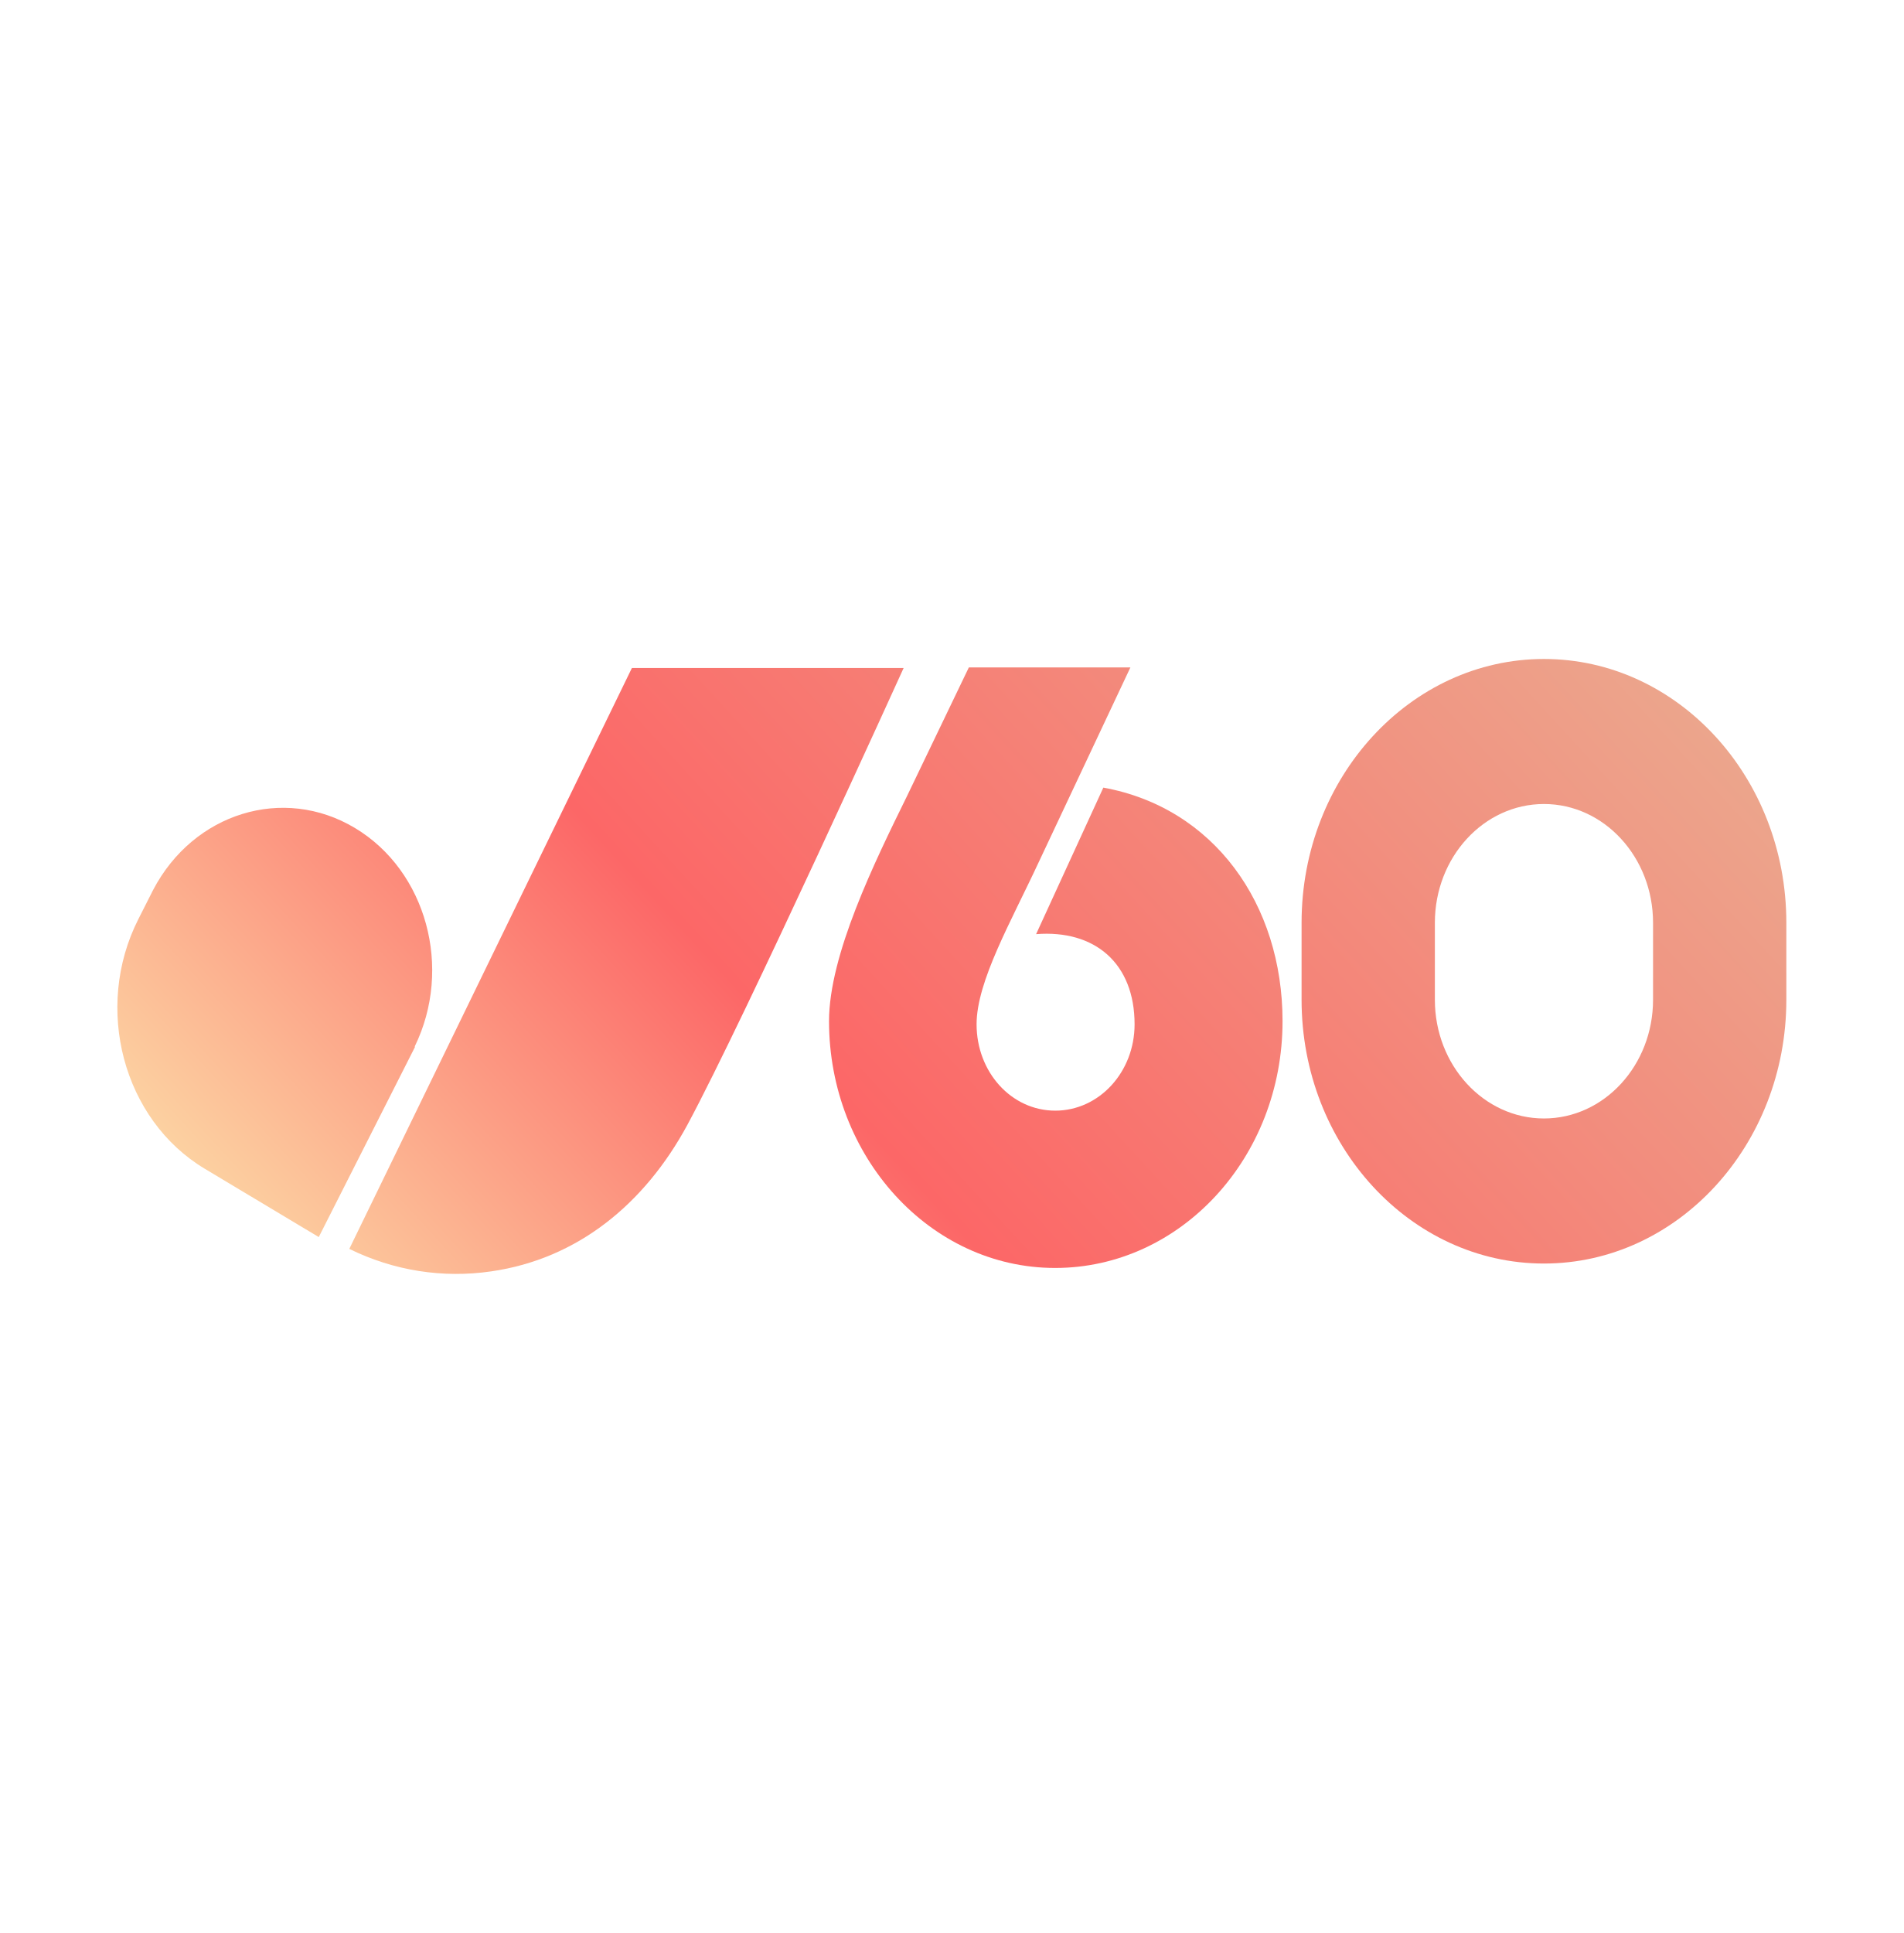
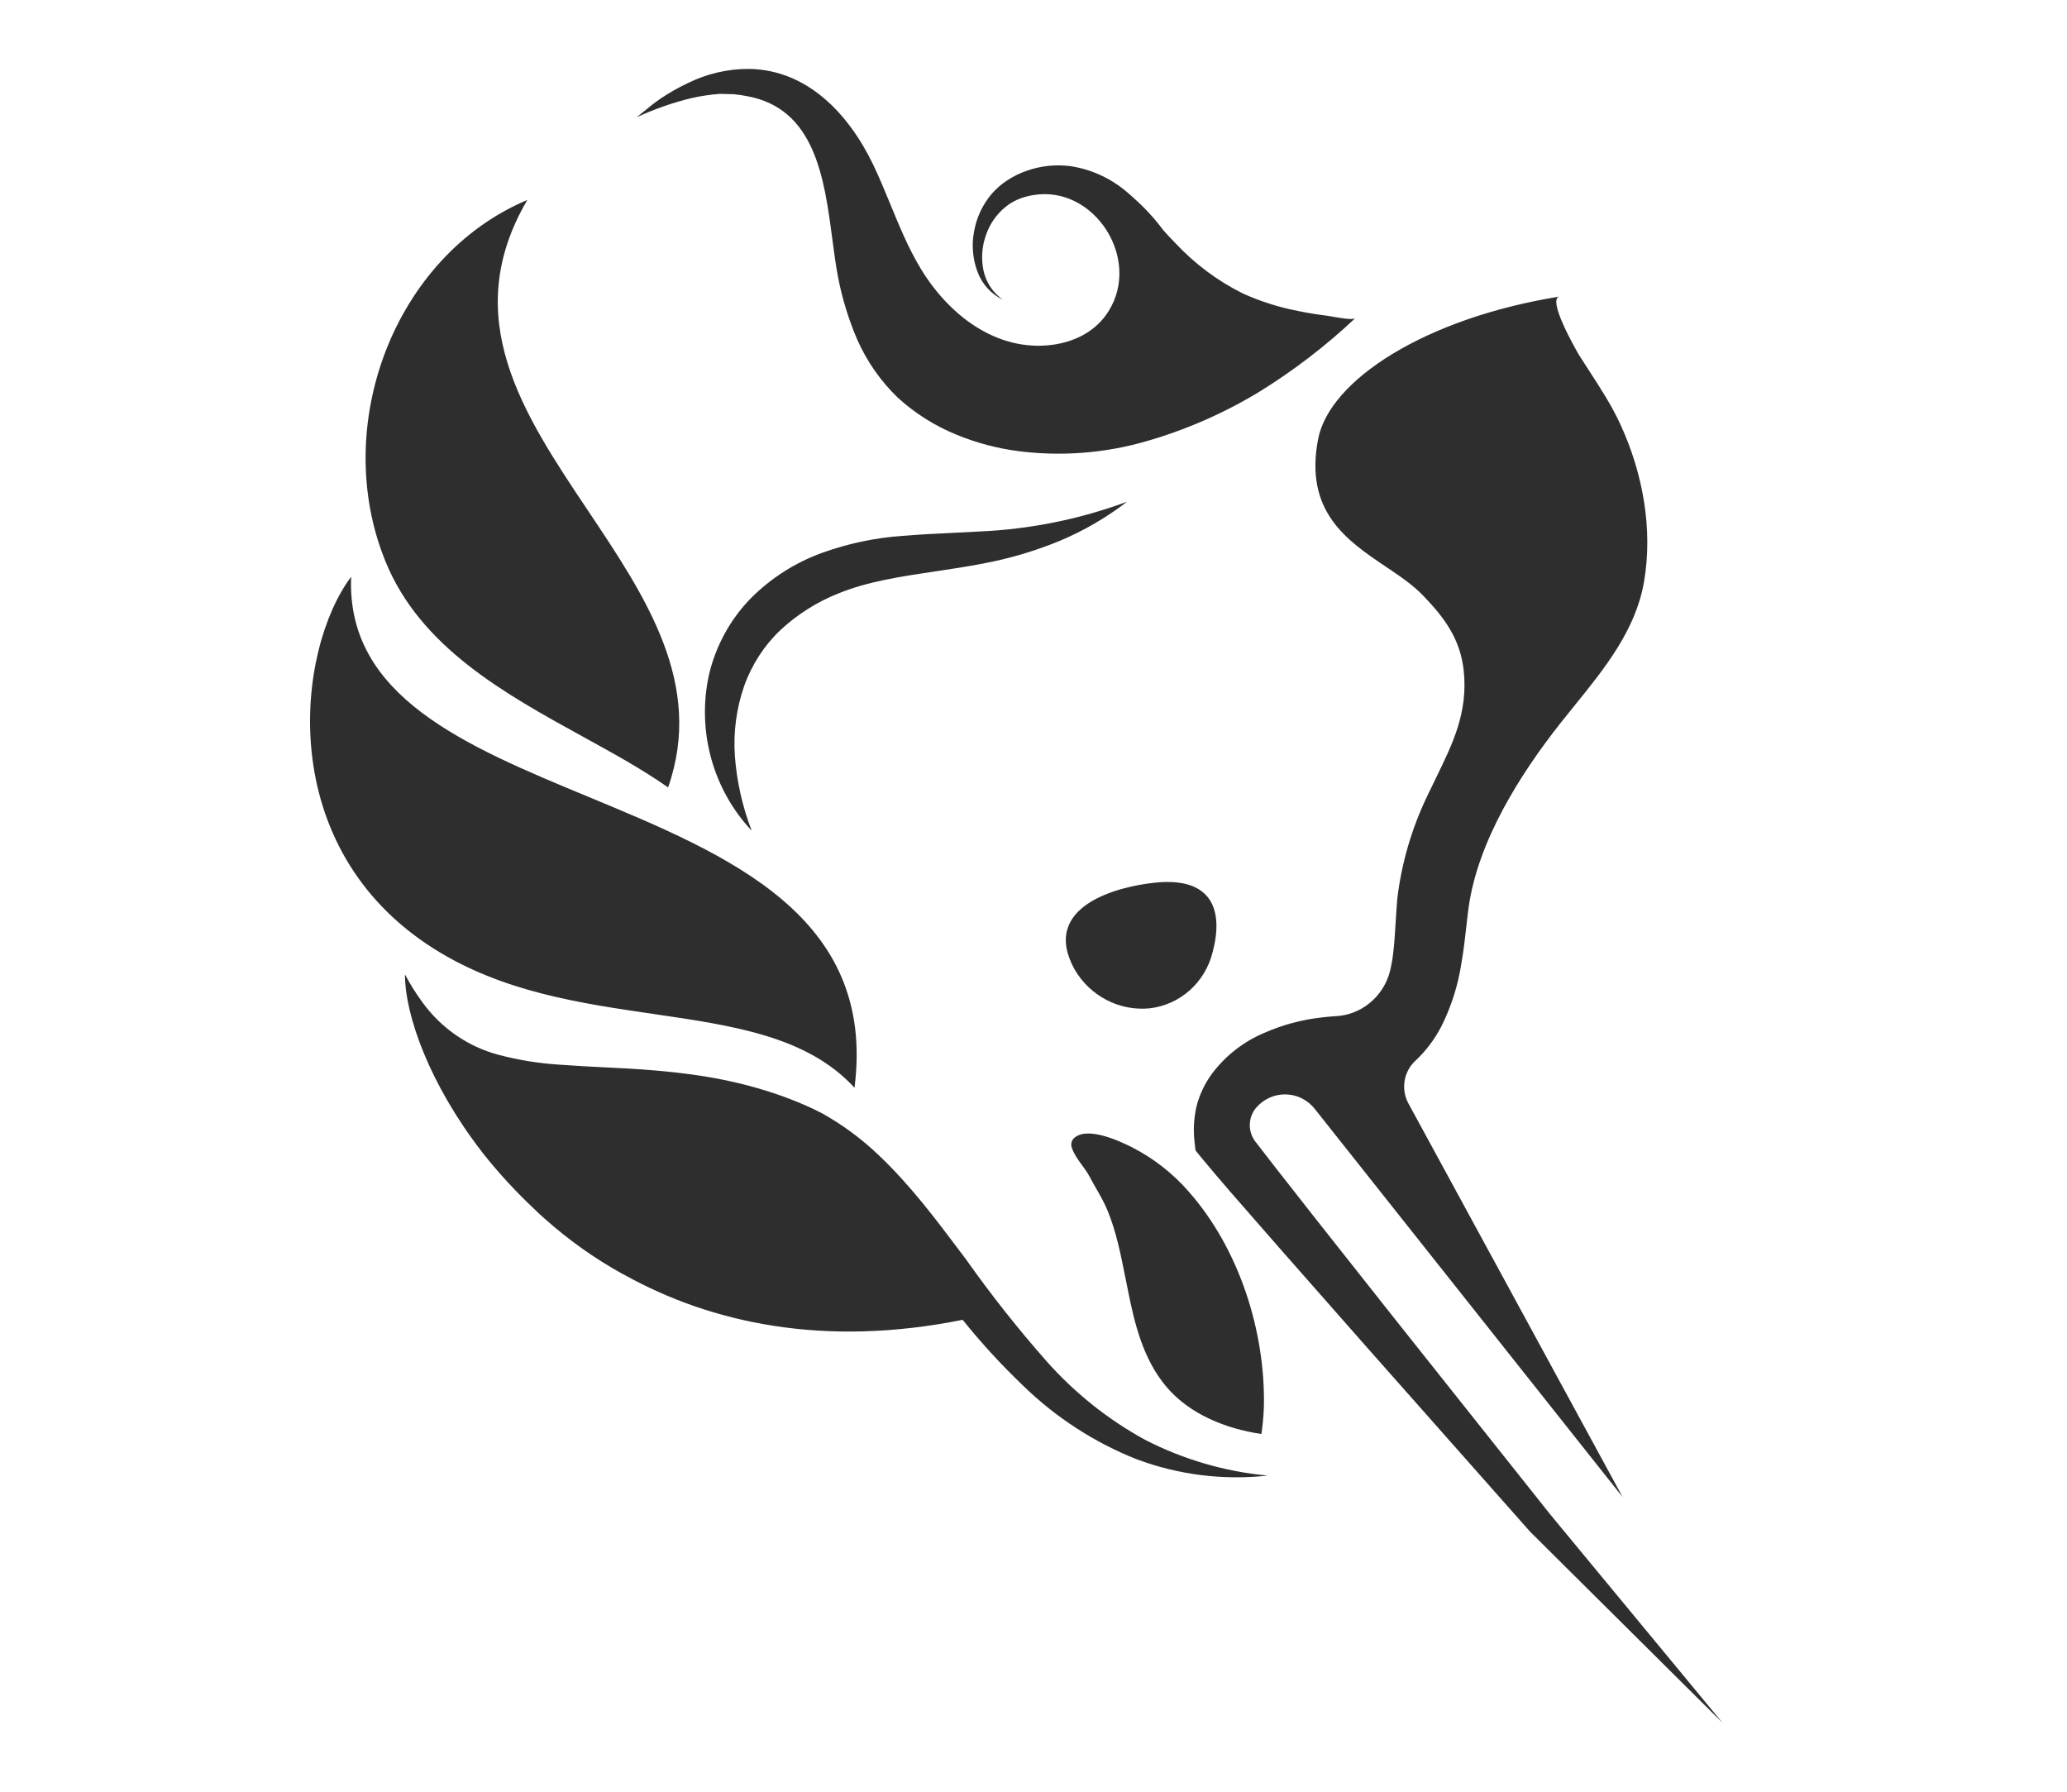
- <svg xmlns="http://www.w3.org/2000/svg" width="65" height="66" viewBox="0 0 65 66" fill="none">
-   <path d="M23.478 38.401C25.445 34.746 30.86 22.808 30.86 22.808H21.58L11.929 42.642C13.446 43.389 15.126 43.651 16.778 43.409C19.715 42.985 22.007 41.122 23.478 38.401Z" fill="url(#paint0_linear_8711_1222)" />
-   <path d="M38.604 22.788L35.481 29.421C34.539 31.451 33.351 33.5 33.351 34.974C33.351 36.605 34.539 37.922 36.038 37.922C37.536 37.922 38.747 36.605 38.747 34.974C38.747 32.894 37.393 31.738 35.384 31.895L37.68 26.892C41.457 27.579 43.8 30.87 43.8 34.868C43.8 39.528 40.316 43.293 36.033 43.293C31.751 43.293 28.312 39.477 28.312 34.868C28.312 32.602 29.862 29.447 30.976 27.18L33.087 22.788H38.604Z" fill="url(#paint1_linear_8711_1222)" />
-   <path d="M52.727 43.142C48.162 43.142 44.45 39.103 44.45 34.136V31.506C44.45 26.544 48.162 22.5 52.727 22.5C57.293 22.5 61.005 26.538 61.005 31.506V34.136C61.005 39.098 57.293 43.142 52.727 43.142ZM52.727 27.452C50.672 27.452 49.002 29.27 49.002 31.506V34.136C49.002 36.372 50.672 38.189 52.727 38.189C54.783 38.189 56.453 36.372 56.453 34.136V31.506C56.453 29.27 54.783 27.452 52.727 27.452Z" fill="url(#paint2_linear_8711_1222)" />
-   <path d="M14.161 35.736C15.47 33.06 14.565 29.734 12.12 28.27C9.675 26.806 6.608 27.755 5.23 30.385L4.724 31.385C3.188 34.419 4.204 38.235 6.993 39.906L10.886 42.238L14.175 35.741L14.161 35.736Z" fill="url(#paint3_linear_8711_1222)" />
-   <defs>
-     <linearGradient id="paint0_linear_8711_1222" x1="17.163" y1="51.334" x2="52.661" y2="18.707" gradientUnits="userSpaceOnUse">
-       <stop stop-color="#FCD1A1" />
-       <stop offset="0.37" stop-color="#FC6767" />
-       <stop offset="1" stop-color="#ECA58C" />
-     </linearGradient>
-     <linearGradient id="paint1_linear_8711_1222" x1="17.163" y1="51.335" x2="52.661" y2="18.708" gradientUnits="userSpaceOnUse">
-       <stop stop-color="#FCD1A1" />
-       <stop offset="0.37" stop-color="#FC6767" />
-       <stop offset="1" stop-color="#ECA58C" />
-     </linearGradient>
-     <linearGradient id="paint2_linear_8711_1222" x1="17.163" y1="51.335" x2="52.661" y2="18.708" gradientUnits="userSpaceOnUse">
-       <stop stop-color="#FCD1A1" />
-       <stop offset="0.37" stop-color="#FC6767" />
-       <stop offset="1" stop-color="#ECA58C" />
-     </linearGradient>
-     <linearGradient id="paint3_linear_8711_1222" x1="17.163" y1="51.335" x2="52.661" y2="18.708" gradientUnits="userSpaceOnUse">
-       <stop stop-color="#FCD1A1" />
-       <stop offset="0.37" stop-color="#FC6767" />
-       <stop offset="1" stop-color="#ECA58C" />
-     </linearGradient>
-   </defs>
+ <svg xmlns="http://www.w3.org/2000/svg" width="60" height="52" viewBox="0 0 60 52" fill="none">
+   <path fill-rule="evenodd" clip-rule="evenodd" d="M34.731 32.113C34.819 31.767 34.973 31.442 35.184 31.157C35.577 30.637 36.096 30.231 36.691 29.98C37.225 29.744 37.792 29.592 38.371 29.528C38.49 29.513 38.613 29.503 38.733 29.494L38.752 29.493C39.119 29.479 39.471 29.345 39.758 29.111C40.045 28.877 40.251 28.556 40.346 28.194C40.39 28.014 40.422 27.831 40.443 27.646C40.476 27.369 40.493 27.084 40.512 26.776C40.525 26.555 40.539 26.322 40.561 26.072C40.685 25.049 40.975 24.055 41.417 23.129C41.508 22.935 41.6 22.746 41.691 22.561C42.176 21.568 42.614 20.671 42.489 19.469C42.39 18.544 41.926 17.923 41.309 17.284C41.016 16.978 40.628 16.716 40.225 16.445C39.097 15.685 37.853 14.847 38.263 12.737C38.598 11.027 41.373 9.233 45.273 8.606C44.895 8.665 45.728 10.117 45.821 10.279L45.826 10.289C45.934 10.461 46.044 10.63 46.154 10.799C46.471 11.288 46.787 11.774 47.034 12.313C47.685 13.721 47.987 15.35 47.721 16.892C47.479 18.288 46.575 19.404 45.705 20.478C45.564 20.653 45.423 20.826 45.286 21C44.122 22.476 42.902 24.41 42.632 26.326C42.609 26.493 42.588 26.674 42.567 26.865C42.529 27.207 42.487 27.579 42.422 27.95C42.325 28.59 42.128 29.211 41.84 29.788C41.643 30.167 41.384 30.508 41.074 30.797C40.912 30.95 40.806 31.154 40.771 31.377C40.737 31.599 40.776 31.827 40.883 32.024L47.101 43.449L38.17 32.19C38.069 32.059 37.94 31.953 37.794 31.879C37.648 31.805 37.487 31.765 37.324 31.762C37.161 31.758 36.999 31.791 36.849 31.859C36.7 31.926 36.567 32.027 36.46 32.152C36.347 32.287 36.283 32.458 36.279 32.635C36.274 32.813 36.33 32.986 36.437 33.127C36.852 33.669 37.284 34.218 37.714 34.765C37.888 34.987 38.062 35.208 38.234 35.428L40.481 38.269L44.992 43.943L50 50L44.413 44.451L39.612 39.028L37.217 36.309C36.997 36.056 36.777 35.805 36.557 35.554C35.982 34.899 35.407 34.244 34.833 33.549L34.703 33.386L34.674 33.135C34.635 32.794 34.655 32.448 34.731 32.113ZM11.764 28.295L11.755 28.28C11.756 29.492 12.491 31.491 13.976 33.413L14.011 33.46C14.469 34.038 14.968 34.581 15.504 35.084C15.604 35.183 15.712 35.281 15.822 35.378C16.508 35.99 17.259 36.522 18.059 36.966L18.117 36.995C20.633 38.395 23.906 39.116 27.943 38.304C28.485 38.977 29.069 39.613 29.692 40.209C30.644 41.136 31.766 41.864 32.992 42.35C34.208 42.805 35.51 42.967 36.797 42.825C35.557 42.71 34.348 42.358 33.236 41.785C32.161 41.197 31.194 40.425 30.375 39.502C29.545 38.56 28.765 37.574 28.039 36.547L27.856 36.304C27.145 35.358 26.421 34.395 25.52 33.538C25.023 33.061 24.469 32.65 23.872 32.316C23.713 32.233 23.552 32.155 23.395 32.087C23.237 32.018 23.09 31.955 22.931 31.896C22.624 31.775 22.306 31.674 21.988 31.581C20.717 31.211 19.415 31.078 18.144 31.007C17.967 30.997 17.79 30.988 17.614 30.98C17.16 30.957 16.71 30.934 16.267 30.901C15.659 30.864 15.057 30.768 14.468 30.612C13.583 30.376 12.803 29.838 12.26 29.086C12.075 28.835 11.91 28.571 11.764 28.295ZM15.486 35.082C15.55 35.142 15.615 35.202 15.68 35.262C15.721 35.3 15.763 35.338 15.804 35.376C15.772 35.347 15.74 35.317 15.709 35.287C15.634 35.216 15.559 35.146 15.486 35.082ZM17.075 23.124C21.164 24.819 25.441 26.592 24.804 31.569C23.439 30.079 21.296 29.767 18.965 29.427C16.851 29.119 14.582 28.789 12.6 27.537C7.921 24.585 8.604 18.85 10.193 16.739C10.05 20.212 13.49 21.638 17.075 23.124ZM33.548 25.615C32.468 25.72 30.169 26.293 31.197 28.143C31.418 28.519 31.739 28.824 32.122 29.023C32.505 29.221 32.935 29.305 33.363 29.265C33.797 29.217 34.207 29.034 34.536 28.741C34.864 28.448 35.097 28.058 35.202 27.625C35.521 26.415 35.183 25.452 33.548 25.615ZM33.858 40.248C34.535 41.047 35.585 41.466 36.615 41.618C36.654 41.356 36.678 41.092 36.688 40.827C36.734 38.647 35.976 36.252 34.509 34.587C34.04 34.049 33.474 33.608 32.842 33.288C32.477 33.106 31.507 32.655 31.148 33.061C31.121 33.098 31.103 33.142 31.098 33.188C31.093 33.234 31.1 33.281 31.118 33.324C31.177 33.498 31.292 33.656 31.406 33.812C31.487 33.923 31.568 34.034 31.628 34.149C31.689 34.265 31.754 34.379 31.819 34.492C31.941 34.704 32.062 34.916 32.156 35.148C32.402 35.752 32.53 36.395 32.658 37.036C32.683 37.164 32.709 37.293 32.736 37.421C32.931 38.41 33.181 39.449 33.858 40.248ZM19.393 22.853C20.443 19.858 18.749 17.329 17.065 14.815C15.181 12.002 13.31 9.208 15.307 5.803C11.427 7.44 9.585 12.384 11.195 16.307C12.21 18.788 14.655 20.134 16.924 21.382C17.805 21.866 18.659 22.336 19.393 22.853ZM30.745 15.704C31.448 15.411 32.111 15.027 32.718 14.56C31.339 15.071 29.892 15.362 28.426 15.425C28.161 15.441 27.893 15.454 27.624 15.467C27.158 15.489 26.684 15.511 26.201 15.552C25.41 15.607 24.628 15.771 23.879 16.039C23.095 16.32 22.38 16.774 21.788 17.37C21.189 17.986 20.77 18.759 20.575 19.603C20.404 20.401 20.428 21.229 20.645 22.015C20.862 22.801 21.266 23.52 21.82 24.109C21.552 23.416 21.388 22.687 21.332 21.945C21.283 21.253 21.375 20.56 21.602 19.907C21.823 19.288 22.185 18.731 22.657 18.283C23.145 17.83 23.71 17.473 24.324 17.228C25.178 16.876 26.143 16.733 27.148 16.583C27.607 16.515 28.074 16.445 28.542 16.354C29.296 16.213 30.034 15.995 30.745 15.704ZM18.558 3.342L18.625 3.287C18.803 3.141 18.983 2.992 19.178 2.859C19.426 2.692 19.685 2.545 19.955 2.417C20.516 2.138 21.133 1.995 21.757 2C23.448 2.033 24.643 3.319 25.343 4.772C25.526 5.153 25.687 5.545 25.849 5.938C26.107 6.567 26.366 7.195 26.714 7.776C27.523 9.125 28.907 10.211 30.528 10.01C31.189 9.926 31.809 9.622 32.176 9.036C33.143 7.505 31.755 5.36 29.986 5.663C29.836 5.687 29.689 5.728 29.548 5.787C29.407 5.848 29.276 5.929 29.159 6.029C28.911 6.239 28.725 6.514 28.62 6.824C28.503 7.148 28.478 7.498 28.545 7.836C28.617 8.189 28.822 8.499 29.114 8.701C28.774 8.539 28.509 8.248 28.375 7.89C28.236 7.521 28.2 7.12 28.272 6.732C28.341 6.327 28.516 5.949 28.777 5.637C28.916 5.477 29.076 5.337 29.254 5.223C29.43 5.11 29.618 5.019 29.815 4.952C30.214 4.813 30.639 4.768 31.058 4.82C31.646 4.906 32.2 5.152 32.663 5.532C32.748 5.601 32.83 5.673 32.91 5.748C33.225 6.026 33.511 6.336 33.763 6.675C33.876 6.802 33.991 6.928 34.111 7.048C34.677 7.656 35.346 8.155 36.085 8.521C36.594 8.75 37.127 8.919 37.674 9.024C37.949 9.083 38.227 9.125 38.505 9.161C38.535 9.164 38.593 9.174 38.666 9.187C38.898 9.228 39.276 9.295 39.343 9.232C38.483 10.041 37.546 10.759 36.546 11.376C35.518 11.998 34.415 12.48 33.265 12.809C32.073 13.152 30.825 13.25 29.596 13.097C28.962 13.019 28.342 12.855 27.752 12.61C27.133 12.357 26.562 11.997 26.064 11.544C25.571 11.07 25.173 10.503 24.891 9.874C24.637 9.285 24.447 8.669 24.325 8.037C24.26 7.697 24.211 7.324 24.16 6.937C23.928 5.176 23.661 3.143 21.676 2.789C21.55 2.764 21.423 2.746 21.295 2.734L20.899 2.724C20.627 2.744 20.356 2.784 20.09 2.843C19.538 2.975 19 3.163 18.483 3.403L18.558 3.342ZM33.658 6.556C33.611 6.501 33.563 6.446 33.514 6.392C33.534 6.414 33.554 6.437 33.574 6.46C33.602 6.492 33.63 6.524 33.658 6.556Z" fill="#2E2E2E" />
</svg>
